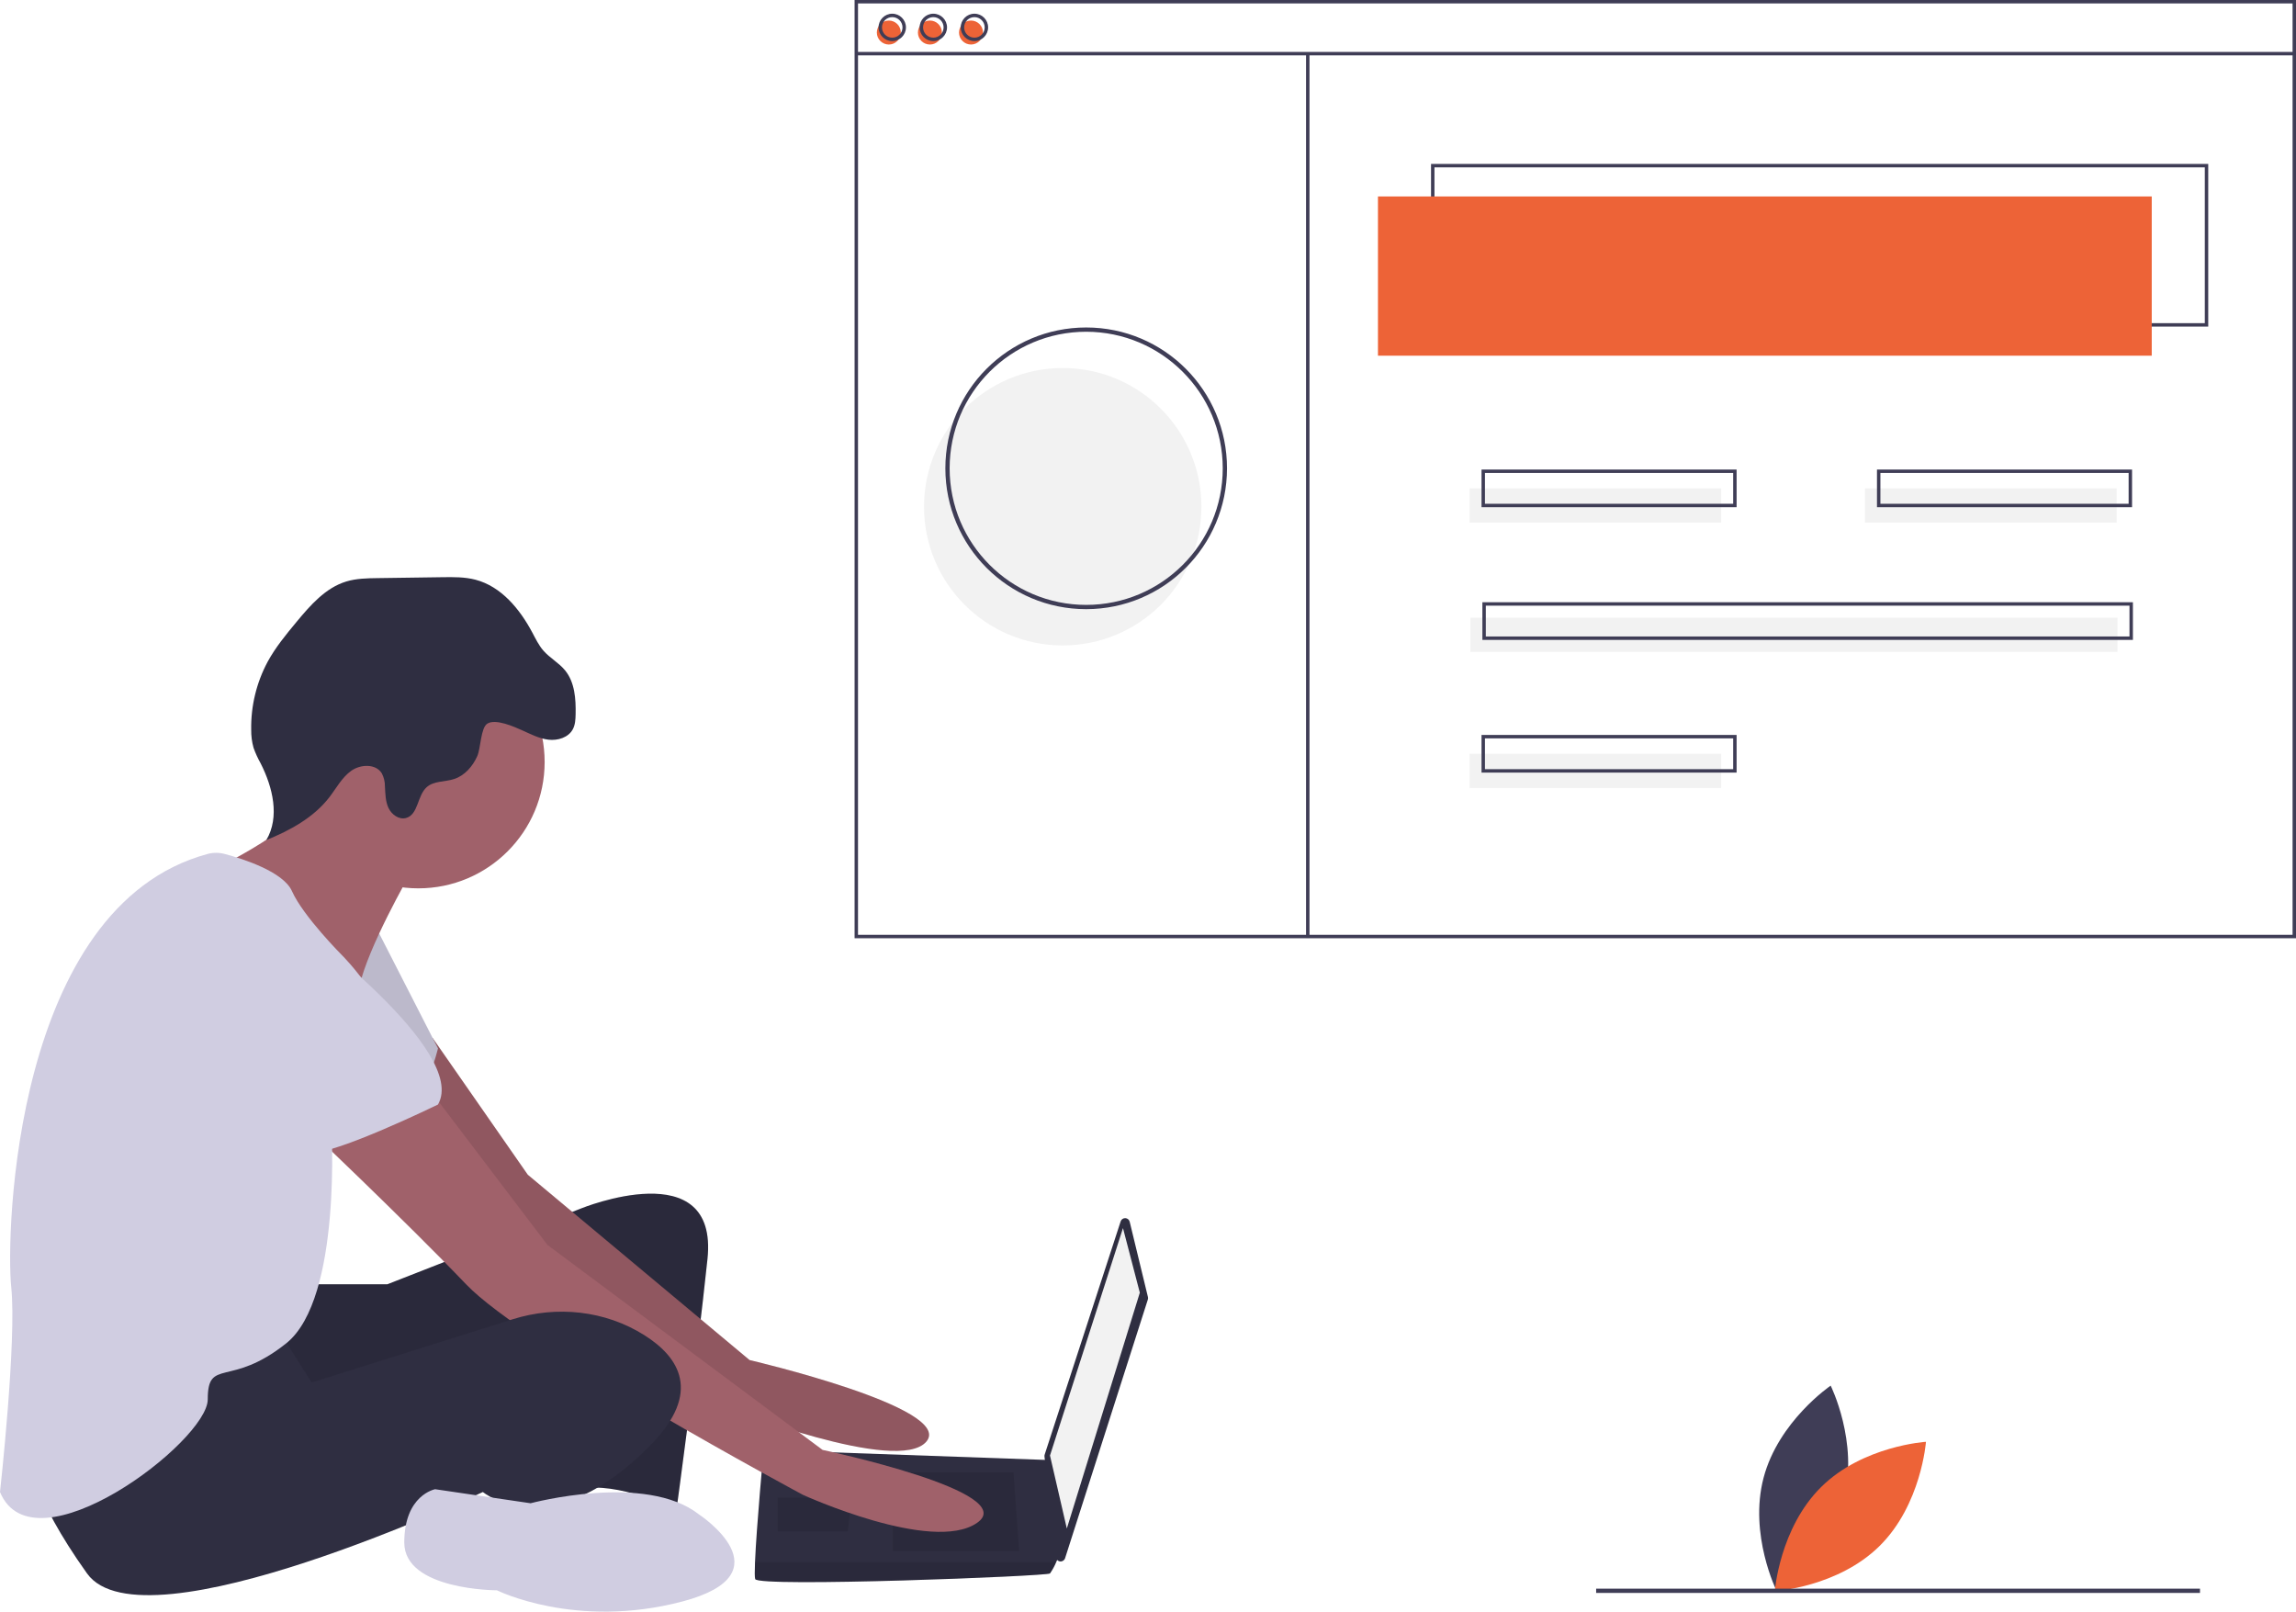
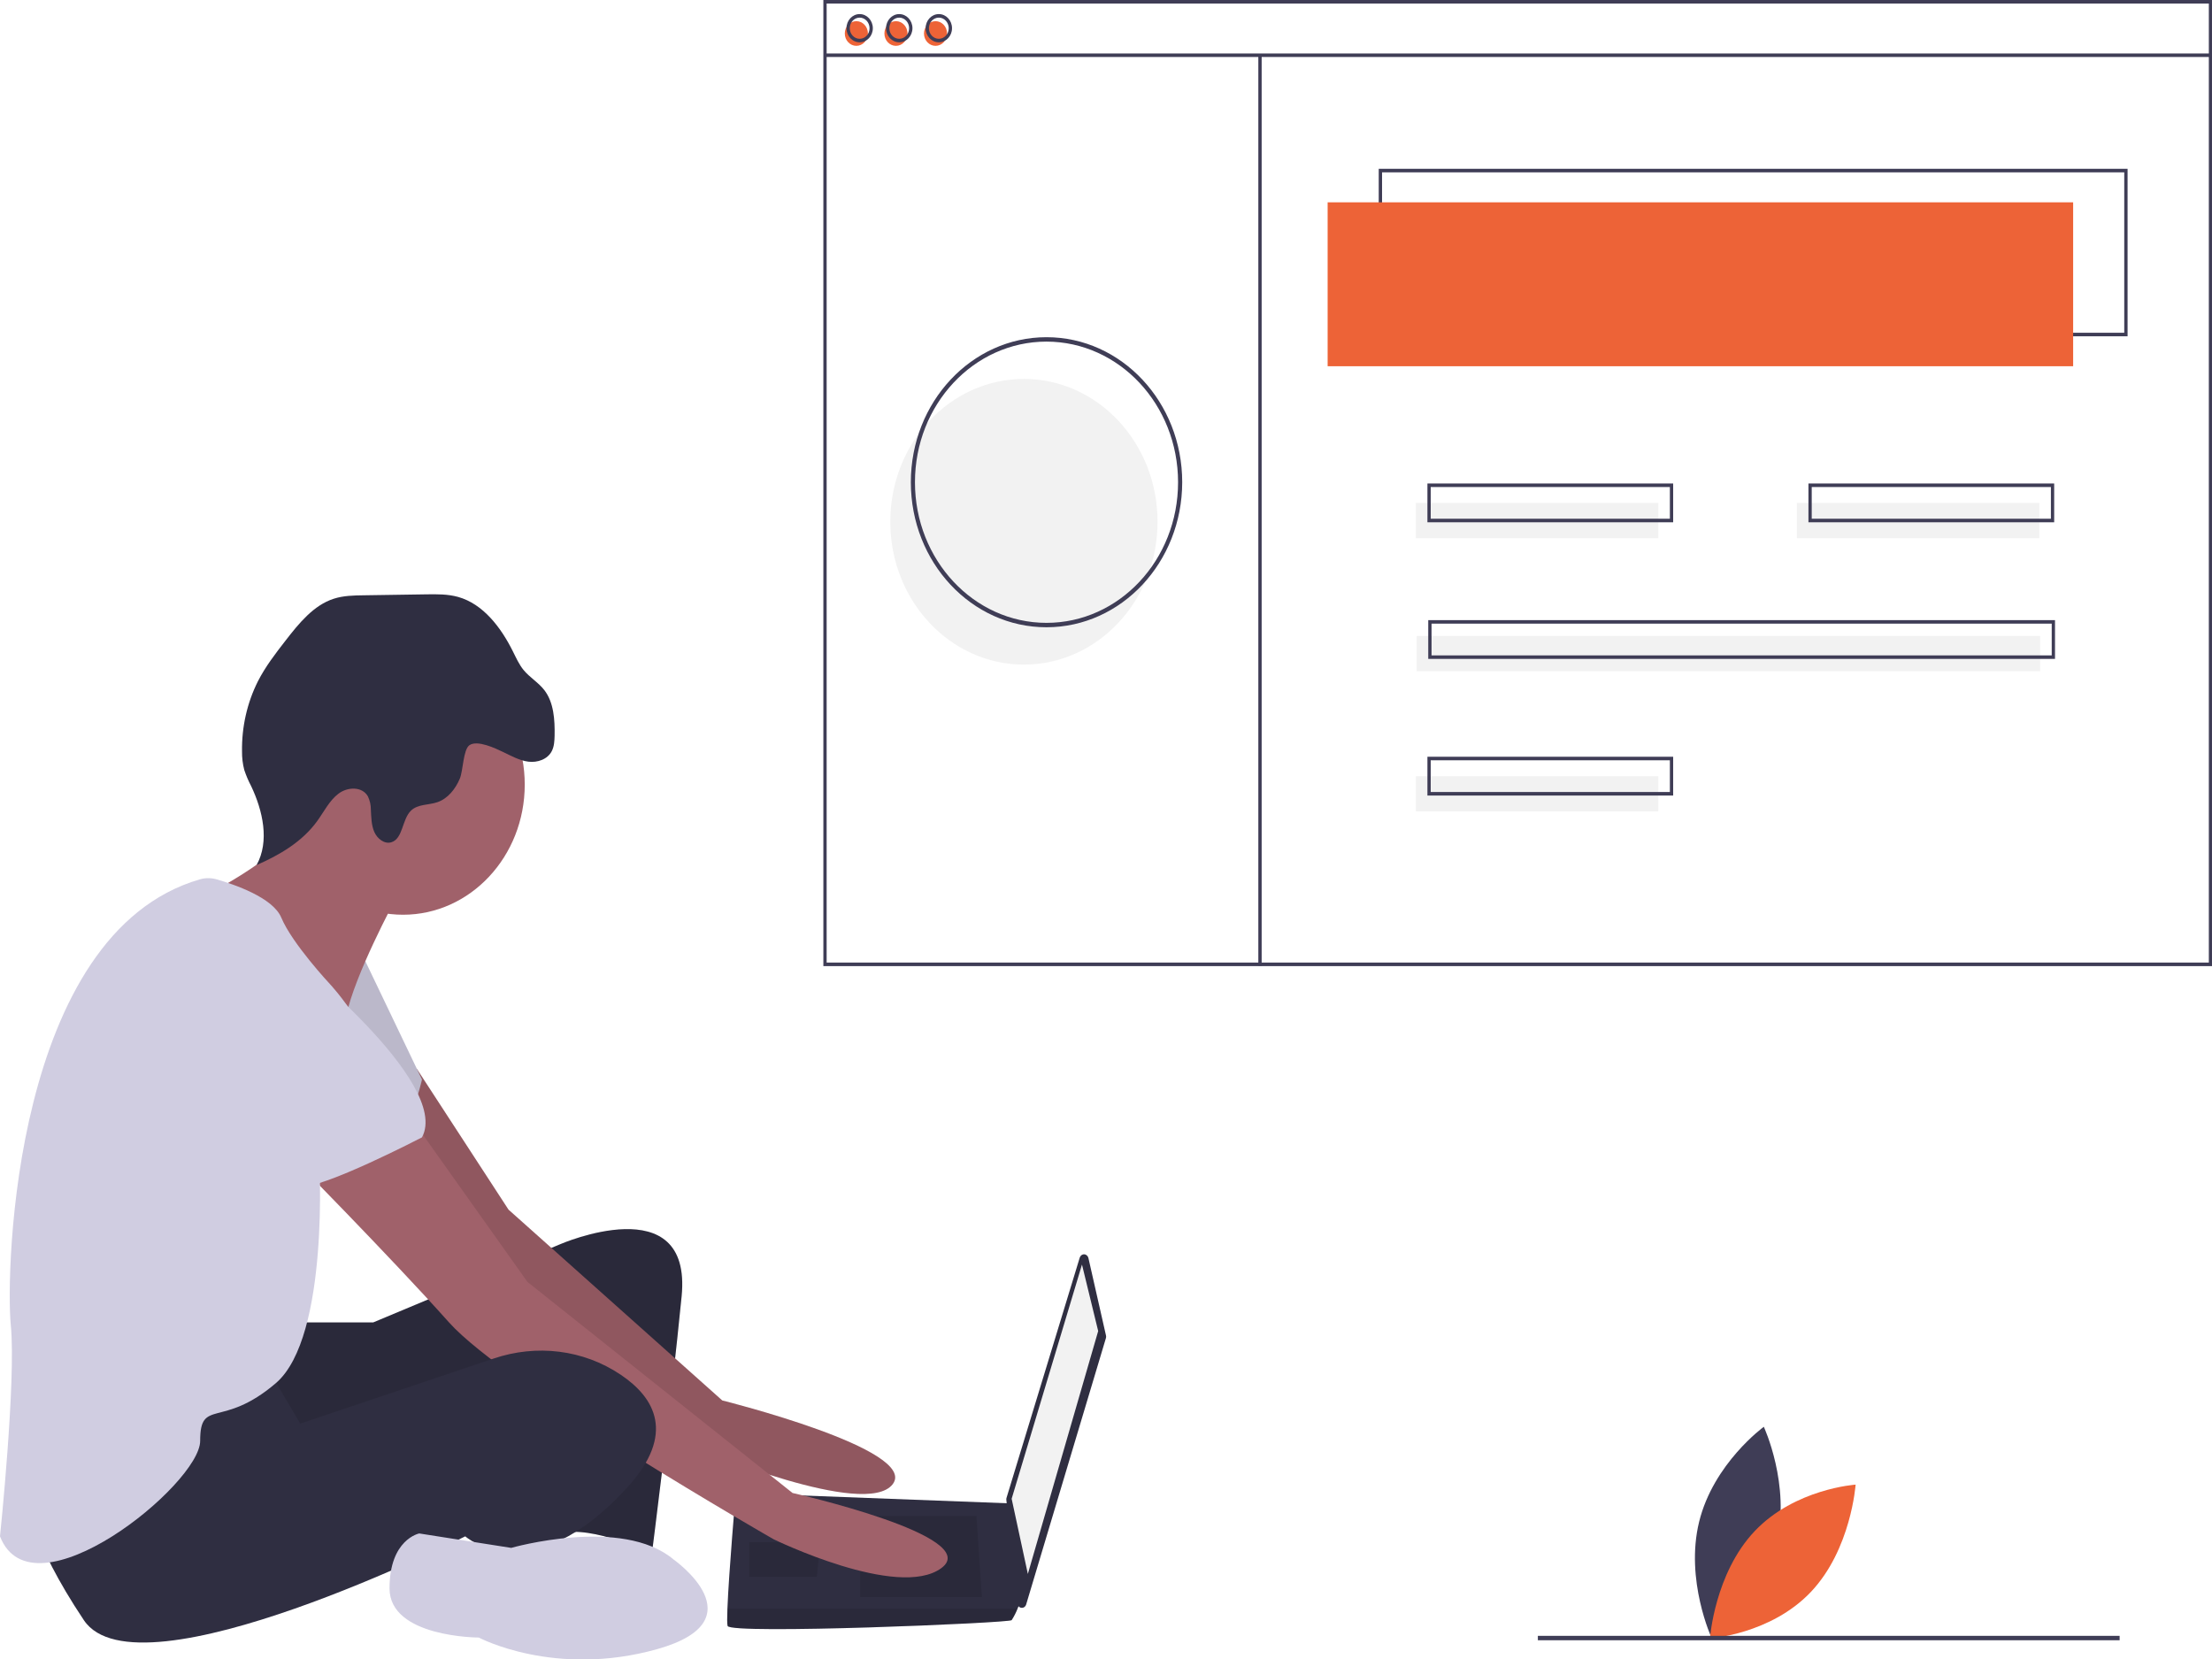
- <svg xmlns="http://www.w3.org/2000/svg" id="ade8c9af-7e2e-4eda-b5c8-b06129257226" data-name="Layer 1" width="1076.064" height="755.228" viewBox="0 0 1076.064 755.228">
-   <path d="M926.114,774.809c-6.985,26.598-31.459,43.22-31.459,43.22s-13.15-26.502-6.166-53.1,31.459-43.22,31.459-43.22S933.098,748.211,926.114,774.809Z" transform="translate(-61.96814 -72.38605)" fill="#3f3d56" />
-   <path d="M915.52,769.183c-19.563,19.327-21.751,48.831-21.751,48.831s29.528-1.831,49.091-21.159,21.751-48.831,21.751-48.831S935.082,749.855,915.52,769.183Z" transform="translate(-61.96814 -72.38605)" fill="#ed6337" />
-   <path d="M206.702,674.194h36.841l90.788-35.526s64.472-26.315,59.209,23.684-14.473,117.103-14.473,117.103-28.947-13.158-44.736-9.21-5.263-80.262-5.263-80.262-128.945,61.841-140.787,53.946-14.473-63.157-14.473-63.157Z" transform="translate(-61.96814 -72.38605)" fill="#2f2e41" />
-   <path d="M206.702,674.194h36.841l90.788-35.526s64.472-26.315,59.209,23.684-14.473,117.103-14.473,117.103-28.947-13.158-44.736-9.21-5.263-80.262-5.263-80.262-128.945,61.841-140.787,53.946-14.473-63.157-14.473-63.157Z" transform="translate(-61.96814 -72.38605)" opacity="0.1" />
-   <path d="M264.746,558.82l44.586,64.059L413.277,709.72s96.051,22.368,82.893,38.157S402.751,732.088,402.751,732.088s-119.735-86.84-123.682-93.419S231.702,570.249,231.702,570.249Z" transform="translate(-61.96814 -72.38605)" fill="#a0616a" />
-   <path d="M264.746,558.82l44.586,64.059L413.277,709.72s96.051,22.368,82.893,38.157S402.751,732.088,402.751,732.088s-119.735-86.84-123.682-93.419S231.702,570.249,231.702,570.249Z" transform="translate(-61.96814 -72.38605)" opacity="0.1" />
-   <path d="M238.281,507.092l28.947,56.578s-6.579,27.631-17.105,30.263-55.262-34.21-55.262-34.21Z" transform="translate(-61.96814 -72.38605)" fill="#d0cde1" />
-   <path d="M238.281,507.092l28.947,56.578s-6.579,27.631-17.105,30.263-55.262-34.21-55.262-34.21Z" transform="translate(-61.96814 -72.38605)" opacity="0.1" />
-   <path d="M591.419,644.9,599.97,680.172a2.203,2.203,0,0,1-.043,1.19L561.14,802.574a2.203,2.203,0,0,1-4.287-.423l-5.366-47.219a2.203,2.203,0,0,1,.094-.931L587.184,644.737A2.203,2.203,0,0,1,591.419,644.9Z" transform="translate(-61.96814 -72.38605)" fill="#2f2e41" />
-   <polygon points="526.306 575.493 534.2 605.756 499.99 716.28 492.096 682.07 526.306 575.493" fill="#f2f2f2" />
-   <path d="M415.909,812.35c1.316,3.947,136.839-1.316,138.155-2.632a28.561,28.561,0,0,0,2.895-5.263c1.237-2.632,2.368-5.263,2.368-5.263L554.064,756.588l-134.208-4.763s-3.355,36.105-4.039,52.631C415.646,808.626,415.646,811.56,415.909,812.35Z" transform="translate(-61.96814 -72.38605)" fill="#2f2e41" />
-   <polygon points="474.991 689.965 477.622 726.806 418.413 726.806 418.413 689.965 474.991 689.965" opacity="0.1" />
-   <polygon points="398.677 701.806 399.03 701.736 397.361 717.596 364.467 717.596 364.467 701.806 398.677 701.806" opacity="0.1" />
-   <path d="M415.909,812.35c1.316,3.947,136.839-1.316,138.155-2.632a28.561,28.561,0,0,0,2.895-5.263H415.817C415.646,808.626,415.646,811.56,415.909,812.35Z" transform="translate(-61.96814 -72.38605)" opacity="0.1" />
-   <circle cx="196.049" cy="357.076" r="59.209" fill="#a0616a" />
-   <path d="M254.07,482.093s-19.736,34.21-23.684,52.631-59.209-36.841-59.209-36.841l-7.237-19.079s51.973-24.342,48.025-44.078S254.07,482.093,254.07,482.093Z" transform="translate(-61.96814 -72.38605)" fill="#a0616a" />
-   <path d="M264.596,584.722l53.946,71.051,128.945,96.051s93.419,19.736,72.367,34.21-81.577-13.158-81.577-13.158S308.016,703.141,280.385,674.194s-78.946-77.63-78.946-77.63Z" transform="translate(-61.96814 -72.38605)" fill="#a0616a" />
-   <path d="M192.229,695.247,208.018,720.246l94.231-29.646c20.676-6.505,43.348-4.111,61.687,7.442,16.447,10.362,26.973,26.809,3.289,51.15-47.368,48.683-78.946,22.368-78.946,22.368S129.072,846.559,102.757,809.718s-27.631-55.262-27.631-55.262S176.44,691.299,192.229,695.247Z" transform="translate(-61.96814 -72.38605)" fill="#2f2e41" />
-   <path d="M389.593,782.087s42.104,27.631-7.895,40.789-86.84-5.263-86.84-5.263-43.42,0-43.42-22.368,14.473-25,14.473-25l44.736,6.579S364.594,762.351,389.593,782.087Z" transform="translate(-61.96814 -72.38605)" fill="#d0cde1" />
-   <path d="M306.589,414.568c4.03,1.797,8.026,3.923,12.408,4.444s9.371-1.008,11.444-4.903c1.12-2.104,1.248-4.578,1.3-6.961.158-7.225-.364-15.036-4.943-20.627-2.914-3.559-7.167-5.802-10.184-9.274-2.161-2.488-3.599-5.503-5.148-8.411-5.866-11.017-14.551-21.606-26.622-24.782-5.04-1.326-10.328-1.262-15.539-1.188l-30.397.429c-4.919.069-9.914.15-14.623,1.574-9.784,2.958-16.908,11.186-23.432,19.054-4.881,5.887-9.775,11.834-13.439,18.547a65.079,65.079,0,0,0-7.714,31.887,29.833,29.833,0,0,0,1.093,8.437,46.822,46.822,0,0,0,3.316,7.284c5.7,11.197,9.085,25.182,2.665,35.983,11.152-4.555,22.186-10.528,29.542-20.068,3.291-4.267,5.872-9.263,10.258-12.395s11.532-3.403,14.346,1.193a12.857,12.857,0,0,1,1.451,6.022c.206,3.45.2,7.033,1.663,10.164s4.947,5.658,8.273,4.721c5.729-1.614,5.18-10.406,9.593-14.4,3.351-3.033,8.521-2.453,12.826-3.83,5.016-1.604,8.779-5.95,10.924-10.759,1.63-3.656,1.606-13.223,4.691-15.203C294.208,409.022,303.004,412.969,306.589,414.568Z" transform="translate(-61.96814 -72.38605)" fill="#2f2e41" />
-   <path d="M159.24,472.562a15.616,15.616,0,0,1,8.128.021c8.446,2.268,27.38,8.27,31.44,17.405,5.263,11.842,23.684,30.263,23.684,30.263s25,25,19.736,42.104-25,36.841-25,36.841,5.263,81.577-21.052,102.63-36.841,6.579-36.841,26.315S77.757,809.718,61.968,771.561c0,0,7.895-71.051,5.263-96.051C64.638,650.871,68.434,497.145,159.24,472.562Z" transform="translate(-61.96814 -72.38605)" fill="#d0cde1" />
-   <path d="M201.439,505.777s80.262,59.209,65.788,84.209c0,0-48.683,23.684-59.209,22.368s-51.315-47.368-61.841-51.315S130.388,486.04,201.439,505.777Z" transform="translate(-61.96814 -72.38605)" fill="#d0cde1" />
-   <circle cx="498.064" cy="237.458" r="65" fill="#f2f2f2" />
-   <path d="M1096.898,225.427H732.649V149.207H1096.898ZM734.254,223.822h361.039v-73.01H734.254Z" transform="translate(-61.96814 -72.38605)" fill="#3f3d56" />
-   <rect x="645.809" y="92.065" width="362.644" height="74.615" fill="#ed6337" />
-   <circle cx="416.565" cy="15.244" r="5.616" fill="#ed6337" />
-   <circle cx="435.82" cy="15.244" r="5.616" fill="#ed6337" />
-   <circle cx="455.076" cy="15.244" r="5.616" fill="#ed6337" />
-   <path d="M1138.032,512.052H462.487V72.386h675.545Zm-673.94-1.605h672.336V73.991H464.092Z" transform="translate(-61.96814 -72.38605)" fill="#3f3d56" />
-   <rect x="401.321" y="24.338" width="673.94" height="1.605" fill="#3f3d56" />
-   <path d="M480.138,91.641a6.418,6.418,0,1,1,6.418-6.418A6.426,6.426,0,0,1,480.138,91.641Zm0-11.232a4.814,4.814,0,1,0,4.814,4.814A4.819,4.819,0,0,0,480.138,80.409Z" transform="translate(-61.96814 -72.38605)" fill="#3f3d56" />
-   <path d="M499.393,91.641a6.418,6.418,0,1,1,6.418-6.418A6.426,6.426,0,0,1,499.393,91.641Zm0-11.232a4.814,4.814,0,1,0,4.814,4.814A4.819,4.819,0,0,0,499.393,80.409Z" transform="translate(-61.96814 -72.38605)" fill="#3f3d56" />
-   <path d="M518.649,91.641A6.418,6.418,0,1,1,525.067,85.223,6.426,6.426,0,0,1,518.649,91.641Zm0-11.232a4.814,4.814,0,1,0,4.814,4.814A4.819,4.819,0,0,0,518.649,80.409Z" transform="translate(-61.96814 -72.38605)" fill="#3f3d56" />
-   <rect x="612.109" y="25.14" width="1.605" height="414.346" fill="#3f3d56" />
-   <rect x="688.733" y="228.859" width="117.94" height="16.046" fill="#f2f2f2" />
-   <rect x="874.067" y="228.859" width="117.94" height="16.046" fill="#f2f2f2" />
-   <path d="M875.861,310.07H756.317V292.42H875.861Zm-117.94-1.605H874.257V294.024H757.922Z" transform="translate(-61.96814 -72.38605)" fill="#3f3d56" />
-   <rect x="688.733" y="353.217" width="117.94" height="16.046" fill="#f2f2f2" />
-   <path d="M875.861,434.428H756.317V416.778H875.861Zm-117.94-1.605H874.257V418.382H757.922Z" transform="translate(-61.96814 -72.38605)" fill="#3f3d56" />
-   <rect x="689.134" y="289.433" width="303.273" height="16.046" fill="#f2f2f2" />
-   <path d="M1061.596,372.249H756.718V354.599h304.878ZM758.323,370.645h301.669V356.203H758.323Z" transform="translate(-61.96814 -72.38605)" fill="#3f3d56" />
-   <path d="M1061.195,310.07H941.651V292.42H1061.195Zm-117.94-1.605h116.335V294.024H943.255Z" transform="translate(-61.96814 -72.38605)" fill="#3f3d56" />
-   <path d="M571.032,357.844a66,66,0,1,1,66-66A66.075,66.075,0,0,1,571.032,357.844Zm0-130a64,64,0,1,0,64,64A64.073,64.073,0,0,0,571.032,227.844Z" transform="translate(-61.96814 -72.38605)" fill="#3f3d56" />
-   <rect x="748.064" y="744.458" width="283" height="2" fill="#3f3d56" />
+ <svg xmlns="http://www.w3.org/2000/svg" xmlns:xlink="http://www.w3.org/1999/xlink" width="200pt" height="150pt" viewBox="0 0 200 150" version="1.1">
+   <defs>
+     <filter id="alpha" filterUnits="objectBoundingBox" x="0%" y="0%" width="100%" height="100%">
+       <feColorMatrix type="matrix" in="SourceGraphic" values="0 0 0 0 1 0 0 0 0 1 0 0 0 0 1 0 0 0 1 0" />
+     </filter>
+     <mask id="mask0">
+       <g filter="url(#alpha)">
+         <rect x="0" y="0" width="200" height="150" style="fill:rgb(0%,0%,0%);fill-opacity:0.102;stroke:none;" />
+       </g>
+     </mask>
+     <clipPath id="clip1">
+       <rect x="0" y="0" width="200" height="150" />
+     </clipPath>
+     <g id="surface5" clip-path="url(#clip1)">
+       <path style=" stroke:none;fill-rule:nonzero;fill:rgb(0%,0%,0%);fill-opacity:1;" d="M 26.902 119.566 L 33.75 119.566 L 50.625 112.508 C 50.625 112.508 62.609 107.277 61.629 117.211 C 60.652 127.145 58.941 140.477 58.941 140.477 C 58.941 140.477 53.559 137.863 50.625 138.648 C 47.691 139.434 49.648 122.703 49.648 122.703 C 49.648 122.703 25.68 134.988 23.477 133.418 C 21.277 131.852 20.789 120.871 20.789 120.871 Z M 26.902 119.566 " />
+     </g>
+     <mask id="mask1">
+       <g filter="url(#alpha)">
+         <rect x="0" y="0" width="200" height="150" style="fill:rgb(0%,0%,0%);fill-opacity:0.102;stroke:none;" />
+       </g>
+     </mask>
+     <clipPath id="clip2">
+       <rect x="0" y="0" width="200" height="150" />
+     </clipPath>
+     <g id="surface8" clip-path="url(#clip2)">
+       <path style=" stroke:none;fill-rule:nonzero;fill:rgb(0%,0%,0%);fill-opacity:1;" d="M 37.691 96.645 L 45.977 109.371 L 65.301 126.621 C 65.301 126.621 83.152 131.066 80.707 134.203 C 78.262 137.34 63.344 131.066 63.344 131.066 C 63.344 131.066 41.086 113.812 40.352 112.508 C 39.621 111.199 31.551 98.914 31.551 98.914 Z M 37.691 96.645 " />
+     </g>
+     <mask id="mask2">
+       <g filter="url(#alpha)">
+         <rect x="0" y="0" width="200" height="150" style="fill:rgb(0%,0%,0%);fill-opacity:0.102;stroke:none;" />
+       </g>
+     </mask>
+     <clipPath id="clip3">
+       <rect x="0" y="0" width="200" height="150" />
+     </clipPath>
+     <g id="surface11" clip-path="url(#clip3)">
+       <path style=" stroke:none;fill-rule:nonzero;fill:rgb(0%,0%,0%);fill-opacity:1;" d="M 32.773 86.367 L 38.152 97.605 C 38.152 97.605 36.93 103.098 34.973 103.617 C 33.016 104.141 24.699 96.82 24.699 96.82 Z M 32.773 86.367 " />
+     </g>
+     <mask id="mask3">
+       <g filter="url(#alpha)">
+         <rect x="0" y="0" width="200" height="150" style="fill:rgb(0%,0%,0%);fill-opacity:0.102;stroke:none;" />
+       </g>
+     </mask>
+     <clipPath id="clip4">
+       <rect x="0" y="0" width="200" height="150" />
+     </clipPath>
+     <g id="surface14" clip-path="url(#clip4)">
+       <path style=" stroke:none;fill-rule:nonzero;fill:rgb(0%,0%,0%);fill-opacity:1;" d="M 88.289 137.078 L 88.777 144.398 L 77.773 144.398 L 77.773 137.078 Z M 88.289 137.078 " />
+     </g>
+     <mask id="mask4">
+       <g filter="url(#alpha)">
+         <rect x="0" y="0" width="200" height="150" style="fill:rgb(0%,0%,0%);fill-opacity:0.102;stroke:none;" />
+       </g>
+     </mask>
+     <clipPath id="clip5">
+       <rect x="0" y="0" width="200" height="150" />
+     </clipPath>
+     <g id="surface17" clip-path="url(#clip5)">
+       <path style=" stroke:none;fill-rule:nonzero;fill:rgb(0%,0%,0%);fill-opacity:1;" d="M 74.105 139.434 L 74.168 139.418 L 73.859 142.57 L 67.746 142.57 L 67.746 139.434 Z M 74.105 139.434 " />
+     </g>
+     <mask id="mask5">
+       <g filter="url(#alpha)">
+         <rect x="0" y="0" width="200" height="150" style="fill:rgb(0%,0%,0%);fill-opacity:0.102;stroke:none;" />
+       </g>
+     </mask>
+     <clipPath id="clip6">
+       <rect x="0" y="0" width="200" height="150" />
+     </clipPath>
+     <g id="surface20" clip-path="url(#clip6)">
+       <path style=" stroke:none;fill-rule:nonzero;fill:rgb(0%,0%,0%);fill-opacity:1;" d="M 65.789 147.012 C 66.031 147.797 91.223 146.75 91.469 146.488 C 91.68 146.164 91.859 145.812 92.004 145.445 L 65.77 145.445 C 65.738 146.273 65.738 146.855 65.789 147.012 Z M 65.789 147.012 " />
+     </g>
+   </defs>
+   <g id="surface1">
+     <path style=" stroke:none;fill-rule:nonzero;fill:rgb(24.706%,23.922%,33.725%);fill-opacity:1;" d="M 160.621 139.555 C 159.324 144.84 154.773 148.141 154.773 148.141 C 154.773 148.141 152.332 142.875 153.629 137.59 C 154.926 132.309 159.477 129.004 159.477 129.004 C 159.477 129.004 161.922 134.27 160.621 139.555 Z M 160.621 139.555 " />
+     <path style=" stroke:none;fill-rule:nonzero;fill:rgb(92.941%,38.824%,21.569%);fill-opacity:1;" d="M 158.652 138.438 C 155.016 142.277 154.609 148.137 154.609 148.137 C 154.609 148.137 160.098 147.773 163.734 143.934 C 167.371 140.094 167.777 134.234 167.777 134.234 C 167.777 134.234 162.289 134.598 158.652 138.438 Z M 158.652 138.438 " />
+     <path style=" stroke:none;fill-rule:nonzero;fill:rgb(18.431%,18.039%,25.49%);fill-opacity:1;" d="M 26.902 119.566 L 33.75 119.566 L 50.625 112.508 C 50.625 112.508 62.609 107.277 61.629 117.211 C 60.652 127.145 58.941 140.477 58.941 140.477 C 58.941 140.477 53.559 137.863 50.625 138.648 C 47.691 139.434 49.648 122.703 49.648 122.703 C 49.648 122.703 25.68 134.988 23.477 133.418 C 21.277 131.852 20.789 120.871 20.789 120.871 Z M 26.902 119.566 " />
+     <use xlink:href="#surface5" mask="url(#mask0)" />
+     <path style=" stroke:none;fill-rule:nonzero;fill:rgb(62.745%,38.039%,41.569%);fill-opacity:1;" d="M 37.691 96.645 L 45.977 109.371 L 65.301 126.621 C 65.301 126.621 83.152 131.066 80.707 134.203 C 78.262 137.34 63.344 131.066 63.344 131.066 C 63.344 131.066 41.086 113.812 40.352 112.508 C 39.621 111.199 31.551 98.914 31.551 98.914 Z M 37.691 96.645 " />
+     <use xlink:href="#surface8" mask="url(#mask1)" />
+     <path style=" stroke:none;fill-rule:nonzero;fill:rgb(81.569%,80.392%,88.235%);fill-opacity:1;" d="M 32.773 86.367 L 38.152 97.605 C 38.152 97.605 36.93 103.098 34.973 103.617 C 33.016 104.141 24.699 96.82 24.699 96.82 Z M 32.773 86.367 " />
+     <use xlink:href="#surface11" mask="url(#mask2)" />
+     <path style=" stroke:none;fill-rule:nonzero;fill:rgb(18.431%,18.039%,25.49%);fill-opacity:1;" d="M 98.41 113.746 L 100 120.754 C 100.02 120.832 100.016 120.914 99.992 120.988 L 92.781 145.07 C 92.723 145.266 92.543 145.395 92.352 145.371 C 92.16 145.352 92.008 145.191 91.984 144.988 L 90.988 135.605 C 90.98 135.543 90.988 135.48 91.008 135.422 L 97.625 113.711 C 97.68 113.527 97.848 113.402 98.027 113.41 C 98.211 113.418 98.367 113.555 98.41 113.746 Z M 98.41 113.746 " />
+     <path style=" stroke:none;fill-rule:nonzero;fill:rgb(94.902%,94.902%,94.902%);fill-opacity:1;" d="M 97.828 114.336 L 99.293 120.348 L 92.934 142.309 L 91.469 135.512 Z M 97.828 114.336 " />
+     <path style=" stroke:none;fill-rule:nonzero;fill:rgb(18.431%,18.039%,25.49%);fill-opacity:1;" d="M 65.789 147.012 C 66.031 147.797 91.223 146.75 91.469 146.488 C 91.68 146.164 91.859 145.812 92.004 145.445 C 92.234 144.922 92.445 144.398 92.445 144.398 L 91.469 135.934 L 66.523 134.988 C 66.523 134.988 65.898 142.16 65.77 145.445 C 65.738 146.273 65.738 146.855 65.789 147.012 Z M 65.789 147.012 " />
+     <use xlink:href="#surface14" mask="url(#mask3)" />
+     <use xlink:href="#surface17" mask="url(#mask4)" />
+     <use xlink:href="#surface20" mask="url(#mask5)" />
+     <path style=" stroke:none;fill-rule:nonzero;fill:rgb(62.745%,38.039%,41.569%);fill-opacity:1;" d="M 47.445 70.941 C 47.445 77.438 42.52 82.707 36.441 82.707 C 30.363 82.707 25.434 77.438 25.434 70.941 C 25.434 64.445 30.363 59.18 36.441 59.18 C 42.52 59.18 47.445 64.445 47.445 70.941 Z M 47.445 70.941 " />
+     <path style=" stroke:none;fill-rule:nonzero;fill:rgb(62.745%,38.039%,41.569%);fill-opacity:1;" d="M 35.707 81.398 C 35.707 81.398 32.039 88.195 31.305 91.855 C 30.57 95.516 20.301 84.535 20.301 84.535 L 18.953 80.746 C 18.953 80.746 28.613 75.91 27.879 71.988 C 27.148 68.066 35.707 81.398 35.707 81.398 Z M 35.707 81.398 " />
+     <path style=" stroke:none;fill-rule:nonzero;fill:rgb(62.745%,38.039%,41.569%);fill-opacity:1;" d="M 37.664 101.789 L 47.691 115.906 L 71.656 134.988 C 71.656 134.988 89.023 138.91 85.109 141.785 C 81.195 144.66 69.945 139.172 69.945 139.172 C 69.945 139.172 45.734 125.316 40.598 119.566 C 35.461 113.812 25.926 104.141 25.926 104.141 Z M 37.664 101.789 " />
+     <path style=" stroke:none;fill-rule:nonzero;fill:rgb(18.431%,18.039%,25.49%);fill-opacity:1;" d="M 24.211 123.746 L 27.148 128.715 L 44.66 122.824 C 48.504 121.531 52.719 122.008 56.129 124.301 C 59.184 126.359 61.141 129.629 56.738 134.465 C 47.934 144.137 42.066 138.91 42.066 138.91 C 42.066 138.91 12.473 153.809 7.582 146.488 C 2.691 139.172 2.445 135.512 2.445 135.512 C 2.445 135.512 21.277 122.965 24.211 123.746 Z M 24.211 123.746 " />
+     <path style=" stroke:none;fill-rule:nonzero;fill:rgb(81.569%,80.392%,88.235%);fill-opacity:1;" d="M 60.898 141 C 60.898 141 68.723 146.488 59.43 149.105 C 50.137 151.719 43.289 148.059 43.289 148.059 C 43.289 148.059 35.219 148.059 35.219 143.613 C 35.219 139.172 37.906 138.648 37.906 138.648 L 46.223 139.953 C 46.223 139.953 56.25 137.078 60.898 141 Z M 60.898 141 " />
+     <path style=" stroke:none;fill-rule:nonzero;fill:rgb(18.431%,18.039%,25.49%);fill-opacity:1;" d="M 45.469 67.984 C 46.219 68.34 46.961 68.762 47.773 68.867 C 48.59 68.969 49.516 68.664 49.902 67.891 C 50.109 67.473 50.133 66.984 50.145 66.508 C 50.172 65.074 50.074 63.523 49.227 62.41 C 48.684 61.703 47.895 61.258 47.332 60.57 C 46.93 60.074 46.664 59.477 46.375 58.898 C 45.285 56.707 43.672 54.605 41.426 53.973 C 40.488 53.711 39.508 53.723 38.539 53.738 L 32.887 53.824 C 31.973 53.836 31.047 53.852 30.172 54.137 C 28.352 54.723 27.027 56.359 25.816 57.922 C 24.906 59.09 23.996 60.273 23.316 61.605 C 22.34 63.551 21.848 65.734 21.883 67.941 C 21.875 68.508 21.945 69.07 22.086 69.617 C 22.254 70.117 22.457 70.602 22.703 71.066 C 23.762 73.289 24.391 76.066 23.199 78.215 C 25.27 77.309 27.32 76.121 28.688 74.227 C 29.301 73.379 29.781 72.387 30.598 71.766 C 31.41 71.141 32.738 71.086 33.262 72 C 33.441 72.371 33.535 72.781 33.531 73.199 C 33.57 73.883 33.57 74.594 33.84 75.215 C 34.113 75.84 34.762 76.34 35.379 76.156 C 36.445 75.836 36.34 74.086 37.16 73.293 C 37.785 72.691 38.746 72.805 39.547 72.531 C 40.477 72.215 41.176 71.352 41.578 70.395 C 41.879 69.668 41.875 67.77 42.449 67.375 C 43.168 66.883 44.801 67.664 45.469 67.984 Z M 45.469 67.984 " />
+     <path style=" stroke:none;fill-rule:nonzero;fill:rgb(81.569%,80.392%,88.235%);fill-opacity:1;" d="M 18.082 79.504 C 18.574 79.363 19.098 79.367 19.59 79.508 C 21.16 79.961 24.68 81.152 25.434 82.969 C 26.414 85.32 29.836 88.98 29.836 88.98 C 29.836 88.98 34.484 93.945 33.504 97.344 C 32.527 100.742 28.859 104.664 28.859 104.664 C 28.859 104.664 29.836 120.871 24.945 125.055 C 20.055 129.238 18.098 126.359 18.098 130.281 C 18.098 134.203 2.934 146.488 0 138.91 C 0 138.91 1.469 124.793 0.977 119.824 C 0.496 114.93 1.203 84.391 18.082 79.504 Z M 18.082 79.504 " />
+     <path style=" stroke:none;fill-rule:nonzero;fill:rgb(81.569%,80.392%,88.235%);fill-opacity:1;" d="M 25.926 86.105 C 25.926 86.105 40.844 97.867 38.152 102.836 C 38.152 102.836 29.102 107.539 27.148 107.277 C 25.191 107.016 17.609 97.867 15.652 97.082 C 13.695 96.301 12.719 82.184 25.926 86.105 Z M 25.926 86.105 " />
+     <path style=" stroke:none;fill-rule:nonzero;fill:rgb(94.902%,94.902%,94.902%);fill-opacity:1;" d="M 104.66 47.176 C 104.66 54.309 99.25 60.09 92.578 60.09 C 85.906 60.09 80.496 54.309 80.496 47.176 C 80.496 40.043 85.906 34.262 92.578 34.262 C 99.25 34.262 104.66 40.043 104.66 47.176 Z M 104.66 47.176 " />
+     <path style=" stroke:none;fill-rule:nonzero;fill:rgb(24.706%,23.922%,33.725%);fill-opacity:1;" d="M 192.367 30.406 L 124.66 30.406 L 124.66 15.262 L 192.367 15.262 Z M 124.961 30.086 L 192.066 30.086 L 192.066 15.582 L 124.961 15.582 Z M 124.961 30.086 " />
+     <path style=" stroke:none;fill-rule:nonzero;fill:rgb(92.941%,38.824%,21.569%);fill-opacity:1;" d="M 120.039 18.293 L 187.445 18.293 L 187.445 33.113 L 120.039 33.113 Z M 120.039 18.293 " />
+     <path style=" stroke:none;fill-rule:nonzero;fill:rgb(92.941%,38.824%,21.569%);fill-opacity:1;" d="M 78.473 3.027 C 78.473 3.645 78.004 4.145 77.43 4.145 C 76.852 4.145 76.383 3.645 76.383 3.027 C 76.383 2.414 76.852 1.914 77.43 1.914 C 78.004 1.914 78.473 2.414 78.473 3.027 Z M 78.473 3.027 " />
+     <path style=" stroke:none;fill-rule:nonzero;fill:rgb(92.941%,38.824%,21.569%);fill-opacity:1;" d="M 82.051 3.027 C 82.051 3.645 81.586 4.145 81.008 4.145 C 80.43 4.145 79.965 3.645 79.965 3.027 C 79.965 2.414 80.43 1.914 81.008 1.914 C 81.586 1.914 82.051 2.414 82.051 3.027 Z M 82.051 3.027 " />
+     <path style=" stroke:none;fill-rule:nonzero;fill:rgb(92.941%,38.824%,21.569%);fill-opacity:1;" d="M 85.629 3.027 C 85.629 3.645 85.164 4.145 84.586 4.145 C 84.012 4.145 83.543 3.645 83.543 3.027 C 83.543 2.414 84.012 1.914 84.586 1.914 C 85.164 1.914 85.629 2.414 85.629 3.027 Z M 85.629 3.027 " />
+     <path style=" stroke:none;fill-rule:nonzero;fill:rgb(24.706%,23.922%,33.725%);fill-opacity:1;" d="M 200.012 87.352 L 74.445 87.352 L 74.445 0 L 200.012 0 Z M 74.742 87.031 L 199.715 87.031 L 199.715 0.32 L 74.742 0.32 Z M 74.742 87.031 " />
+     <path style=" stroke:none;fill-rule:nonzero;fill:rgb(24.706%,23.922%,33.725%);fill-opacity:1;" d="M 74.594 4.836 L 199.863 4.836 L 199.863 5.152 L 74.594 5.152 Z M 74.594 4.836 " />
+     <path style=" stroke:none;fill-rule:nonzero;fill:rgb(24.706%,23.922%,33.725%);fill-opacity:1;" d="M 77.727 3.824 C 77.066 3.824 76.535 3.254 76.535 2.551 C 76.535 1.848 77.066 1.273 77.727 1.273 C 78.387 1.273 78.918 1.848 78.918 2.551 C 78.918 3.254 78.387 3.824 77.727 3.824 Z M 77.727 1.594 C 77.234 1.594 76.832 2.023 76.832 2.551 C 76.832 3.078 77.234 3.508 77.727 3.508 C 78.223 3.508 78.621 3.078 78.621 2.551 C 78.621 2.023 78.219 1.594 77.727 1.594 Z M 77.727 1.594 " />
+     <path style=" stroke:none;fill-rule:nonzero;fill:rgb(24.706%,23.922%,33.725%);fill-opacity:1;" d="M 81.305 3.824 C 80.648 3.824 80.113 3.254 80.113 2.551 C 80.113 1.848 80.648 1.273 81.305 1.273 C 81.965 1.273 82.5 1.848 82.5 2.551 C 82.496 3.254 81.965 3.824 81.305 3.824 Z M 81.305 1.594 C 80.812 1.594 80.41 2.023 80.41 2.551 C 80.41 3.078 80.812 3.508 81.305 3.508 C 81.801 3.508 82.199 3.078 82.199 2.551 C 82.199 2.023 81.801 1.594 81.305 1.594 Z M 81.305 1.594 " />
+     <path style=" stroke:none;fill-rule:nonzero;fill:rgb(24.706%,23.922%,33.725%);fill-opacity:1;" d="M 84.887 3.824 C 84.227 3.824 83.691 3.254 83.691 2.551 C 83.691 1.848 84.227 1.273 84.887 1.273 C 85.543 1.273 86.078 1.848 86.078 2.551 C 86.078 3.254 85.543 3.824 84.887 3.824 Z M 84.887 1.594 C 84.391 1.594 83.988 2.023 83.988 2.551 C 83.988 3.078 84.391 3.508 84.887 3.508 C 85.379 3.508 85.781 3.078 85.781 2.551 C 85.777 2.023 85.379 1.594 84.887 1.594 Z M 84.887 1.594 " />
+     <path style=" stroke:none;fill-rule:nonzero;fill:rgb(24.706%,23.922%,33.725%);fill-opacity:1;" d="M 113.773 4.996 L 114.074 4.996 L 114.074 87.316 L 113.773 87.316 Z M 113.773 4.996 " />
+     <path style=" stroke:none;fill-rule:nonzero;fill:rgb(94.902%,94.902%,94.902%);fill-opacity:1;" d="M 128.016 45.469 L 149.938 45.469 L 149.938 48.656 L 128.016 48.656 Z M 128.016 45.469 " />
+     <path style=" stroke:none;fill-rule:nonzero;fill:rgb(94.902%,94.902%,94.902%);fill-opacity:1;" d="M 162.465 45.469 L 184.387 45.469 L 184.387 48.656 L 162.465 48.656 Z M 162.465 45.469 " />
+     <path style=" stroke:none;fill-rule:nonzero;fill:rgb(24.706%,23.922%,33.725%);fill-opacity:1;" d="M 151.281 47.223 L 129.062 47.223 L 129.062 43.715 L 151.281 43.715 Z M 129.359 46.902 L 150.984 46.902 L 150.984 44.035 L 129.359 44.035 Z M 129.359 46.902 " />
+     <path style=" stroke:none;fill-rule:nonzero;fill:rgb(94.902%,94.902%,94.902%);fill-opacity:1;" d="M 128.016 70.176 L 149.938 70.176 L 149.938 73.363 L 128.016 73.363 Z M 128.016 70.176 " />
+     <path style=" stroke:none;fill-rule:nonzero;fill:rgb(24.706%,23.922%,33.725%);fill-opacity:1;" d="M 151.281 71.93 L 129.062 71.93 L 129.062 68.422 L 151.281 68.422 Z M 129.359 71.609 L 150.984 71.609 L 150.984 68.742 L 129.359 68.742 Z M 129.359 71.609 " />
+     <path style=" stroke:none;fill-rule:nonzero;fill:rgb(94.902%,94.902%,94.902%);fill-opacity:1;" d="M 128.094 57.504 L 184.461 57.504 L 184.461 60.691 L 128.094 60.691 Z M 128.094 57.504 " />
+     <path style=" stroke:none;fill-rule:nonzero;fill:rgb(24.706%,23.922%,33.725%);fill-opacity:1;" d="M 185.805 59.574 L 129.137 59.574 L 129.137 56.07 L 185.805 56.07 Z M 129.434 59.258 L 185.508 59.258 L 185.508 56.387 L 129.434 56.387 Z M 129.434 59.258 " />
+     <path style=" stroke:none;fill-rule:nonzero;fill:rgb(24.706%,23.922%,33.725%);fill-opacity:1;" d="M 185.73 47.223 L 163.512 47.223 L 163.512 43.715 L 185.73 43.715 Z M 163.809 46.902 L 185.434 46.902 L 185.434 44.035 L 163.809 44.035 Z M 163.809 46.902 " />
+     <path style=" stroke:none;fill-rule:nonzero;fill:rgb(24.706%,23.922%,33.725%);fill-opacity:1;" d="M 94.621 56.715 C 87.848 56.715 82.355 50.844 82.355 43.602 C 82.355 36.359 87.848 30.488 94.621 30.488 C 101.398 30.488 106.891 36.359 106.891 43.602 C 106.883 50.84 101.395 56.707 94.621 56.715 Z M 94.621 30.887 C 88.051 30.887 82.727 36.578 82.727 43.602 C 82.727 50.625 88.051 56.316 94.621 56.316 C 101.191 56.316 106.516 50.625 106.516 43.602 C 106.512 36.582 101.188 30.895 94.621 30.887 Z M 94.621 30.887 " />
+     <path style=" stroke:none;fill-rule:nonzero;fill:rgb(24.706%,23.922%,33.725%);fill-opacity:1;" d="M 139.047 147.906 L 191.648 147.906 L 191.648 148.305 L 139.047 148.305 Z M 139.047 147.906 " />
+   </g>
</svg>
